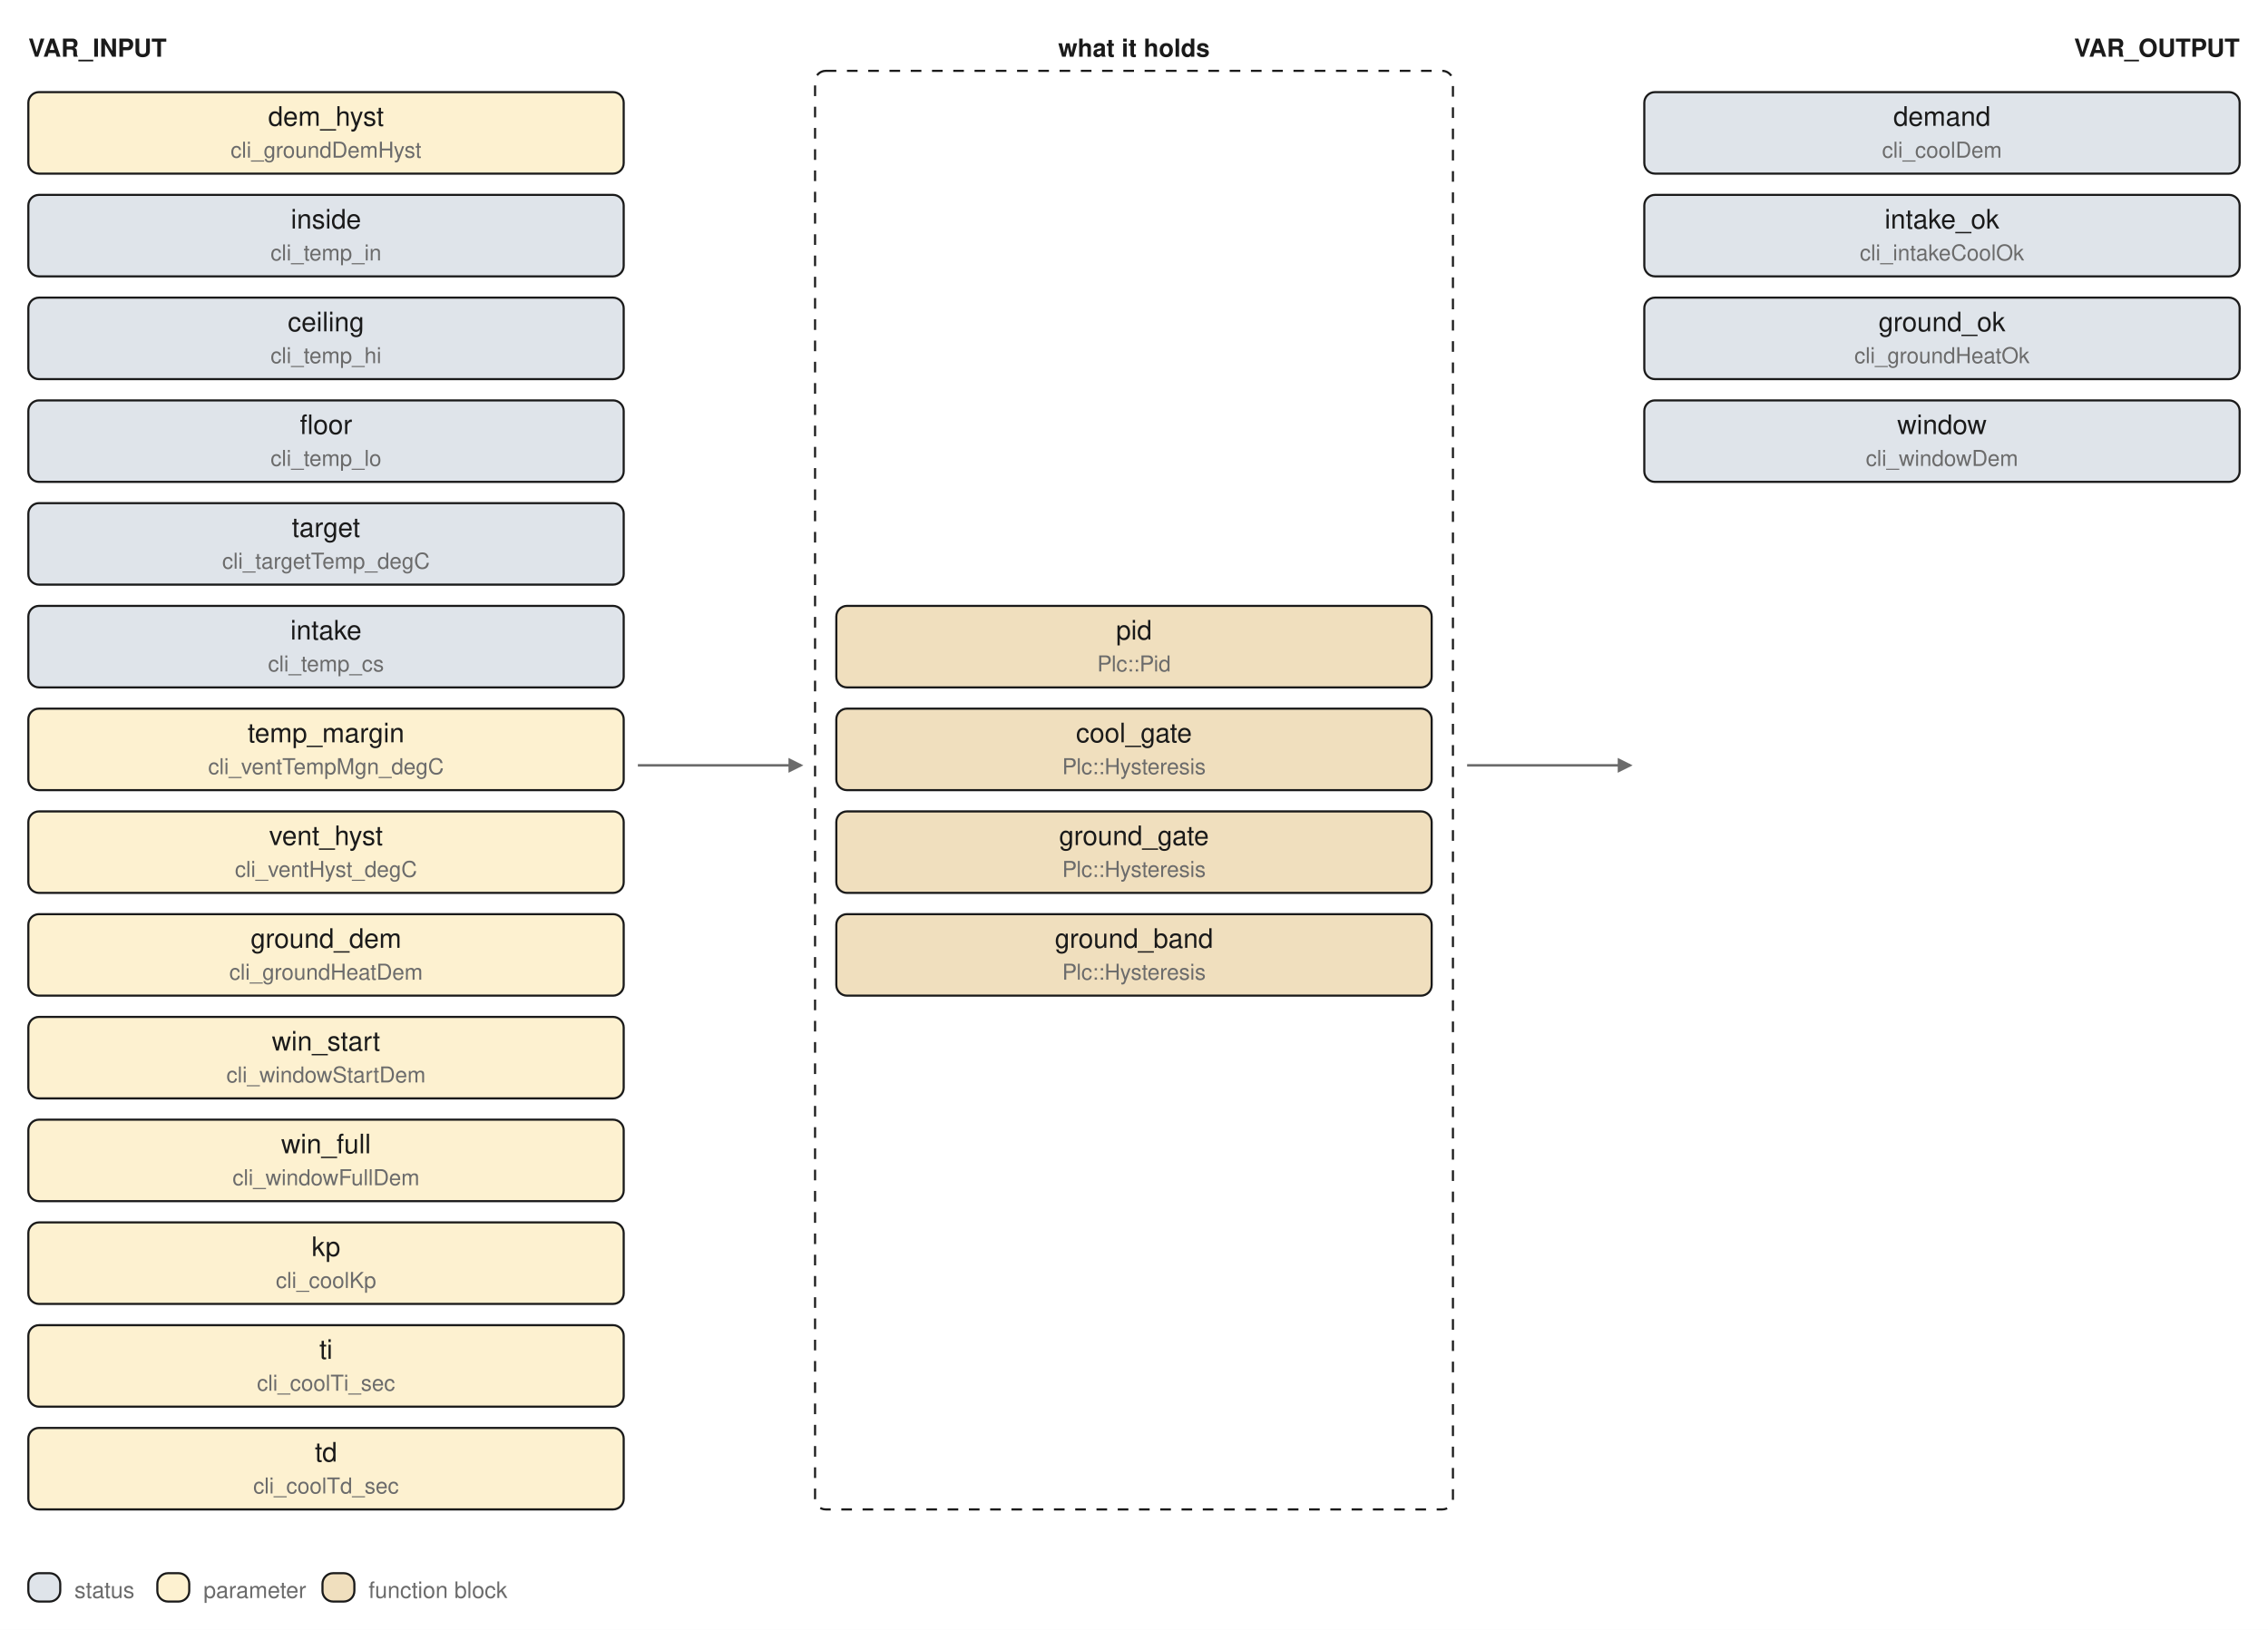
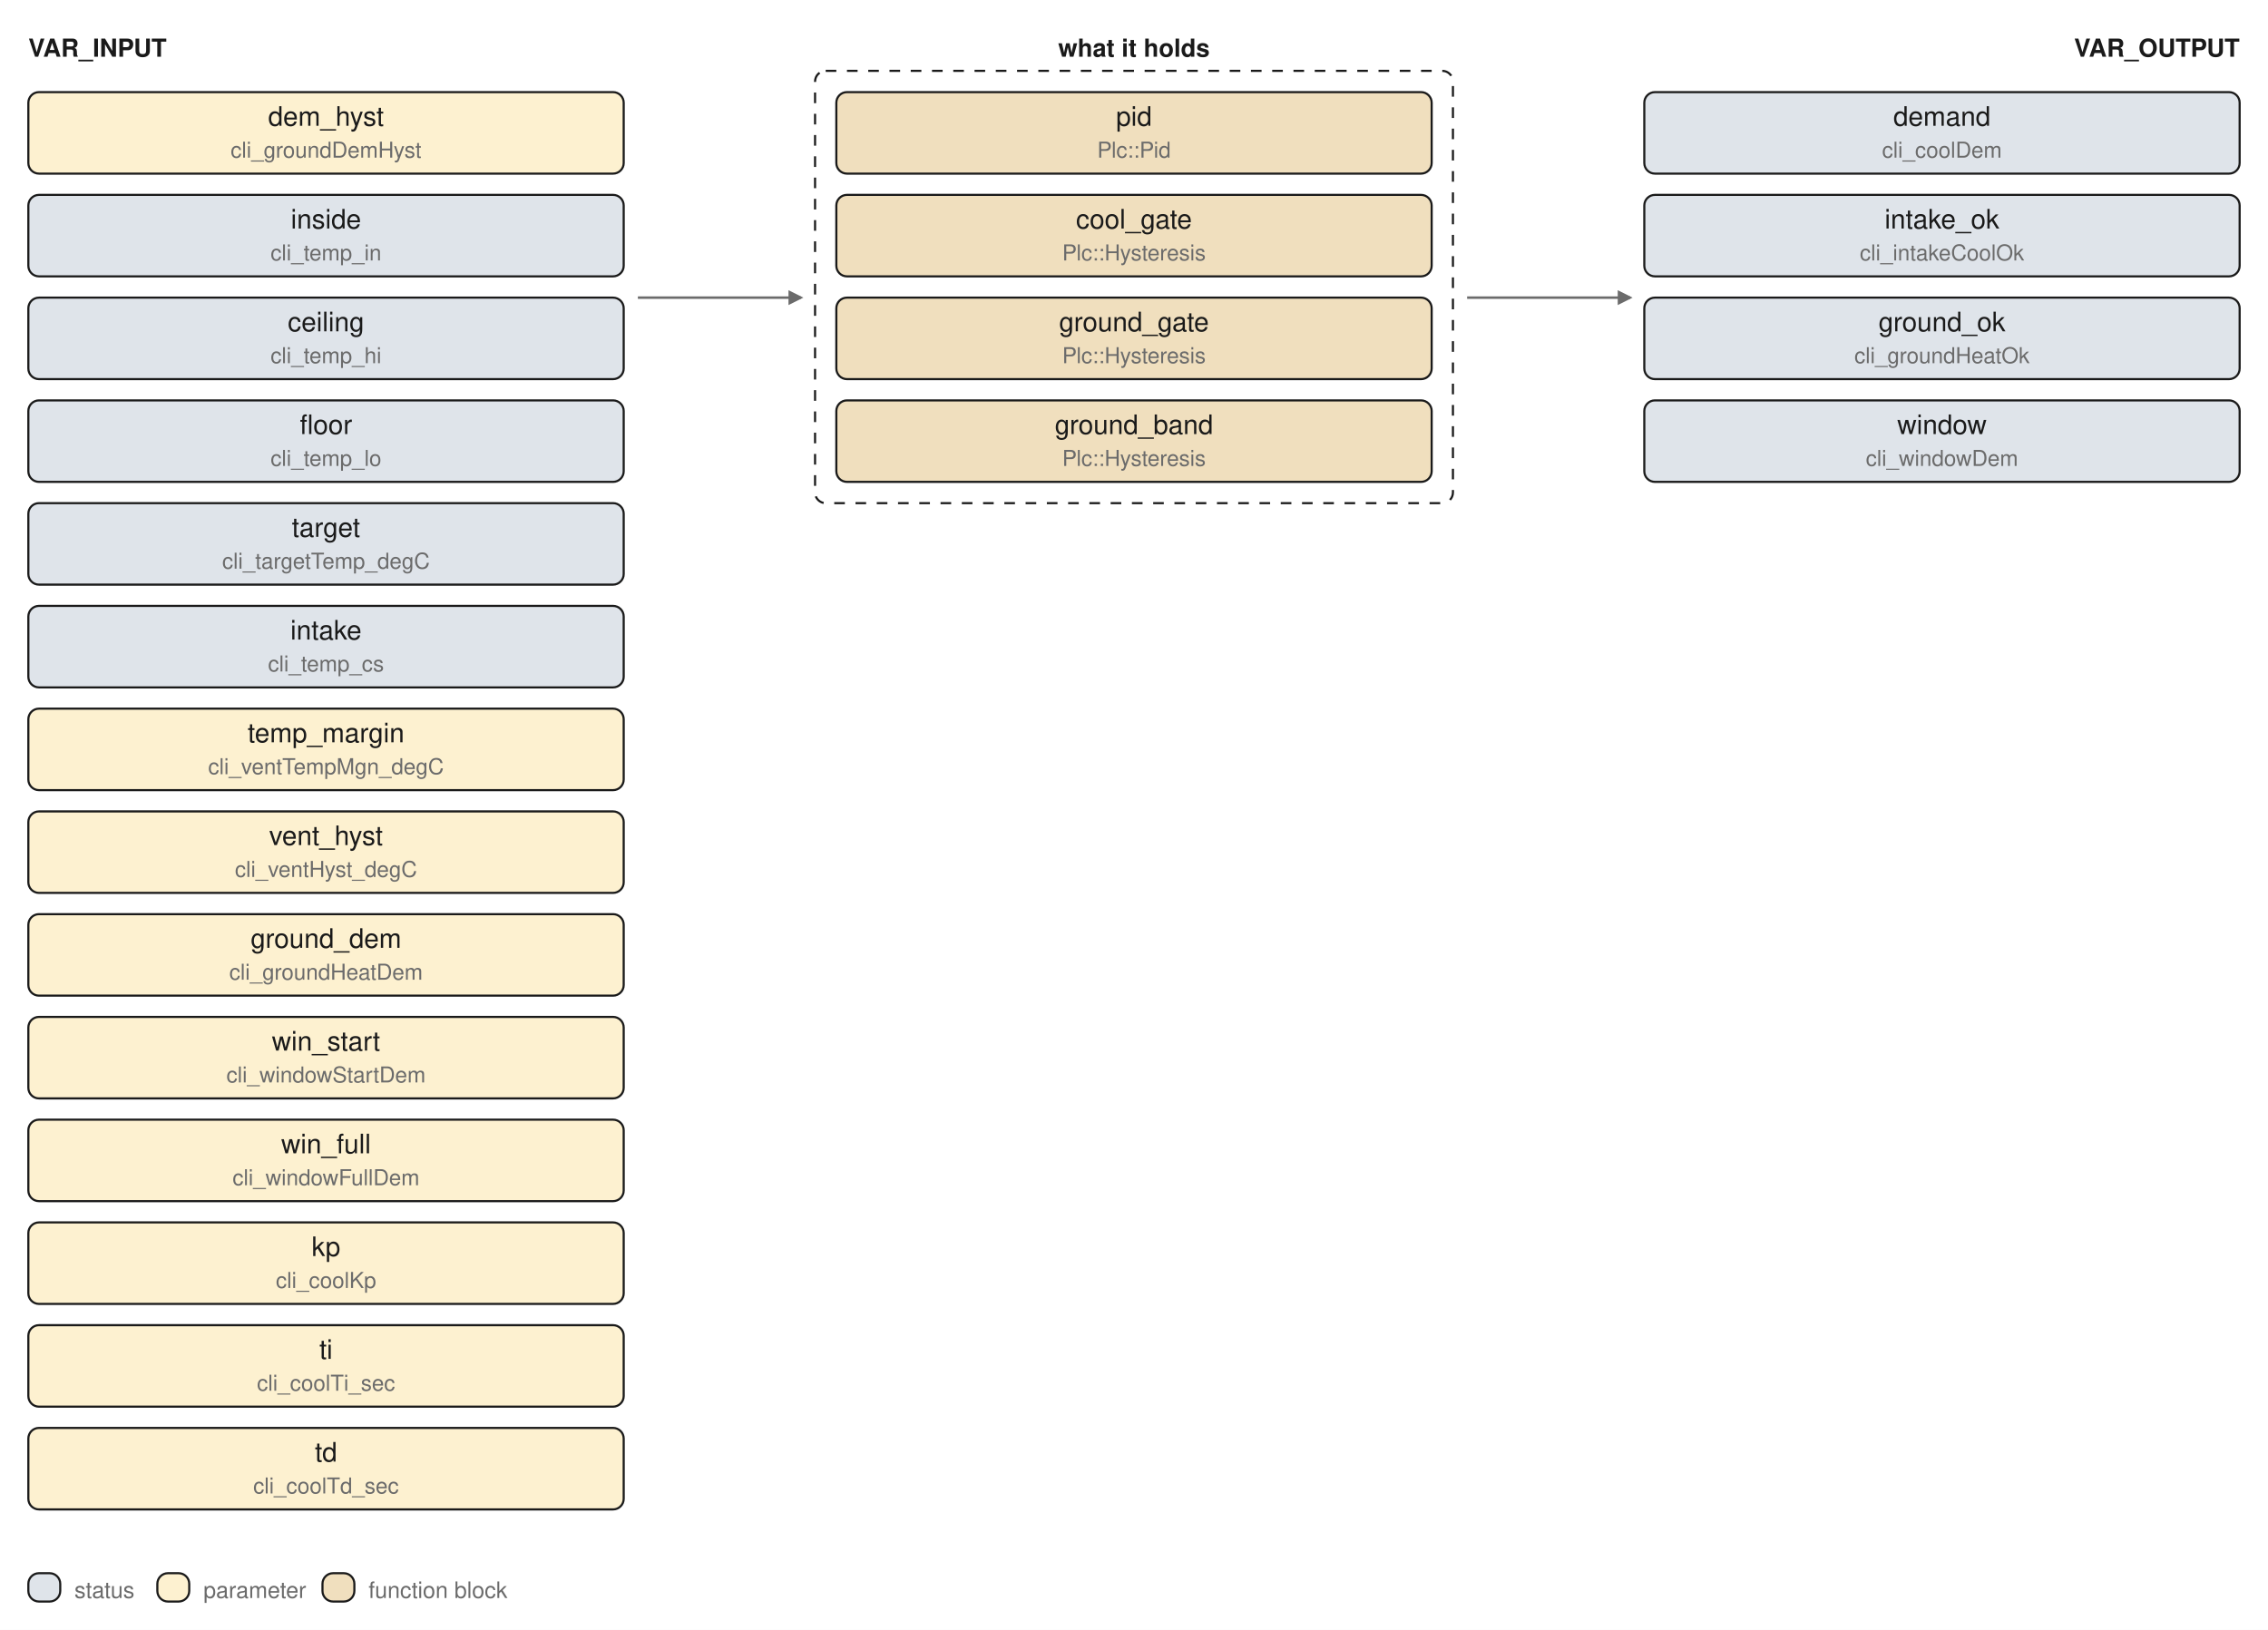
- <svg xmlns="http://www.w3.org/2000/svg" width="640" height="460" viewBox="0 0 640 460" style="max-width:100%;height:auto" content="&lt;mxfile host=&quot;app.diagrams.net&quot; type=&quot;device&quot;&gt;&lt;diagram id=&quot;cooling&quot; name=&quot;cooling&quot;&gt;&lt;mxGraphModel dx=&quot;640&quot; dy=&quot;460&quot; grid=&quot;0&quot; gridSize=&quot;10&quot; guides=&quot;1&quot; tooltips=&quot;1&quot; connect=&quot;1&quot; arrows=&quot;1&quot; fold=&quot;1&quot; page=&quot;1&quot; pageScale=&quot;1&quot; pageWidth=&quot;640&quot; pageHeight=&quot;460&quot; math=&quot;0&quot; shadow=&quot;0&quot;&gt;&lt;root&gt;&lt;mxCell id=&quot;0&quot;/&gt;&lt;mxCell id=&quot;1&quot; parent=&quot;0&quot;/&gt;&lt;mxCell id=&quot;n2&quot; value=&quot;VAR_INPUT&quot; style=&quot;text;html=1;fontSize=7;fontColor=#1a1a1a;align=left;fontStyle=1&quot; vertex=&quot;1&quot; parent=&quot;1&quot;&gt;&lt;mxGeometry x=&quot;8&quot; y=&quot;9&quot; width=&quot;45&quot; height=&quot;11&quot; as=&quot;geometry&quot;/&gt;&lt;/mxCell&gt;&lt;mxCell id=&quot;n3&quot; value=&quot;what it holds&quot; style=&quot;text;html=1;fontSize=7;fontColor=#1a1a1a;align=center;fontStyle=1&quot; vertex=&quot;1&quot; parent=&quot;1&quot;&gt;&lt;mxGeometry x=&quot;320.0&quot; y=&quot;9&quot; width=&quot;65&quot; height=&quot;11&quot; as=&quot;geometry&quot;/&gt;&lt;/mxCell&gt;&lt;mxCell id=&quot;n4&quot; value=&quot;VAR_OUTPUT&quot; style=&quot;text;html=1;fontSize=7;fontColor=#1a1a1a;align=left;fontStyle=1&quot; vertex=&quot;1&quot; parent=&quot;1&quot;&gt;&lt;mxGeometry x=&quot;632&quot; y=&quot;9&quot; width=&quot;50&quot; height=&quot;11&quot; as=&quot;geometry&quot;/&gt;&lt;/mxCell&gt;&lt;mxCell id=&quot;n5&quot; value=&quot;dem_hyst&quot; style=&quot;rounded=1;fillColor=#fdf1d0;strokeColor=#1a1a1a;whiteSpace=wrap;html=1;fontSize=8&quot; vertex=&quot;1&quot; parent=&quot;1&quot;&gt;&lt;mxGeometry x=&quot;8&quot; y=&quot;26&quot; width=&quot;168&quot; height=&quot;23&quot; as=&quot;geometry&quot;/&gt;&lt;/mxCell&gt;&lt;mxCell id=&quot;n6&quot; value=&quot;inside&quot; style=&quot;rounded=1;fillColor=#dfe4ea;strokeColor=#1a1a1a;whiteSpace=wrap;html=1;fontSize=8&quot; vertex=&quot;1&quot; parent=&quot;1&quot;&gt;&lt;mxGeometry x=&quot;8&quot; y=&quot;55&quot; width=&quot;168&quot; height=&quot;23&quot; as=&quot;geometry&quot;/&gt;&lt;/mxCell&gt;&lt;mxCell id=&quot;n7&quot; value=&quot;ceiling&quot; style=&quot;rounded=1;fillColor=#dfe4ea;strokeColor=#1a1a1a;whiteSpace=wrap;html=1;fontSize=8&quot; vertex=&quot;1&quot; parent=&quot;1&quot;&gt;&lt;mxGeometry x=&quot;8&quot; y=&quot;84&quot; width=&quot;168&quot; height=&quot;23&quot; as=&quot;geometry&quot;/&gt;&lt;/mxCell&gt;&lt;mxCell id=&quot;n8&quot; value=&quot;floor&quot; style=&quot;rounded=1;fillColor=#dfe4ea;strokeColor=#1a1a1a;whiteSpace=wrap;html=1;fontSize=8&quot; vertex=&quot;1&quot; parent=&quot;1&quot;&gt;&lt;mxGeometry x=&quot;8&quot; y=&quot;113&quot; width=&quot;168&quot; height=&quot;23&quot; as=&quot;geometry&quot;/&gt;&lt;/mxCell&gt;&lt;mxCell id=&quot;n9&quot; value=&quot;target&quot; style=&quot;rounded=1;fillColor=#dfe4ea;strokeColor=#1a1a1a;whiteSpace=wrap;html=1;fontSize=8&quot; vertex=&quot;1&quot; parent=&quot;1&quot;&gt;&lt;mxGeometry x=&quot;8&quot; y=&quot;142&quot; width=&quot;168&quot; height=&quot;23&quot; as=&quot;geometry&quot;/&gt;&lt;/mxCell&gt;&lt;mxCell id=&quot;n10&quot; value=&quot;intake&quot; style=&quot;rounded=1;fillColor=#dfe4ea;strokeColor=#1a1a1a;whiteSpace=wrap;html=1;fontSize=8&quot; vertex=&quot;1&quot; parent=&quot;1&quot;&gt;&lt;mxGeometry x=&quot;8&quot; y=&quot;171&quot; width=&quot;168&quot; height=&quot;23&quot; as=&quot;geometry&quot;/&gt;&lt;/mxCell&gt;&lt;mxCell id=&quot;n11&quot; value=&quot;temp_margin&quot; style=&quot;rounded=1;fillColor=#fdf1d0;strokeColor=#1a1a1a;whiteSpace=wrap;html=1;fontSize=8&quot; vertex=&quot;1&quot; parent=&quot;1&quot;&gt;&lt;mxGeometry x=&quot;8&quot; y=&quot;200&quot; width=&quot;168&quot; height=&quot;23&quot; as=&quot;geometry&quot;/&gt;&lt;/mxCell&gt;&lt;mxCell id=&quot;n12&quot; value=&quot;vent_hyst&quot; style=&quot;rounded=1;fillColor=#fdf1d0;strokeColor=#1a1a1a;whiteSpace=wrap;html=1;fontSize=8&quot; vertex=&quot;1&quot; parent=&quot;1&quot;&gt;&lt;mxGeometry x=&quot;8&quot; y=&quot;229&quot; width=&quot;168&quot; height=&quot;23&quot; as=&quot;geometry&quot;/&gt;&lt;/mxCell&gt;&lt;mxCell id=&quot;n13&quot; value=&quot;ground_dem&quot; style=&quot;rounded=1;fillColor=#fdf1d0;strokeColor=#1a1a1a;whiteSpace=wrap;html=1;fontSize=8&quot; vertex=&quot;1&quot; parent=&quot;1&quot;&gt;&lt;mxGeometry x=&quot;8&quot; y=&quot;258&quot; width=&quot;168&quot; height=&quot;23&quot; as=&quot;geometry&quot;/&gt;&lt;/mxCell&gt;&lt;mxCell id=&quot;n14&quot; value=&quot;win_start&quot; style=&quot;rounded=1;fillColor=#fdf1d0;strokeColor=#1a1a1a;whiteSpace=wrap;html=1;fontSize=8&quot; vertex=&quot;1&quot; parent=&quot;1&quot;&gt;&lt;mxGeometry x=&quot;8&quot; y=&quot;287&quot; width=&quot;168&quot; height=&quot;23&quot; as=&quot;geometry&quot;/&gt;&lt;/mxCell&gt;&lt;mxCell id=&quot;n15&quot; value=&quot;win_full&quot; style=&quot;rounded=1;fillColor=#fdf1d0;strokeColor=#1a1a1a;whiteSpace=wrap;html=1;fontSize=8&quot; vertex=&quot;1&quot; parent=&quot;1&quot;&gt;&lt;mxGeometry x=&quot;8&quot; y=&quot;316&quot; width=&quot;168&quot; height=&quot;23&quot; as=&quot;geometry&quot;/&gt;&lt;/mxCell&gt;&lt;mxCell id=&quot;n16&quot; value=&quot;kp&quot; style=&quot;rounded=1;fillColor=#fdf1d0;strokeColor=#1a1a1a;whiteSpace=wrap;html=1;fontSize=8&quot; vertex=&quot;1&quot; parent=&quot;1&quot;&gt;&lt;mxGeometry x=&quot;8&quot; y=&quot;345&quot; width=&quot;168&quot; height=&quot;23&quot; as=&quot;geometry&quot;/&gt;&lt;/mxCell&gt;&lt;mxCell id=&quot;n17&quot; value=&quot;ti&quot; style=&quot;rounded=1;fillColor=#fdf1d0;strokeColor=#1a1a1a;whiteSpace=wrap;html=1;fontSize=8&quot; vertex=&quot;1&quot; parent=&quot;1&quot;&gt;&lt;mxGeometry x=&quot;8&quot; y=&quot;374&quot; width=&quot;168&quot; height=&quot;23&quot; as=&quot;geometry&quot;/&gt;&lt;/mxCell&gt;&lt;mxCell id=&quot;n18&quot; value=&quot;td&quot; style=&quot;rounded=1;fillColor=#fdf1d0;strokeColor=#1a1a1a;whiteSpace=wrap;html=1;fontSize=8&quot; vertex=&quot;1&quot; parent=&quot;1&quot;&gt;&lt;mxGeometry x=&quot;8&quot; y=&quot;403&quot; width=&quot;168&quot; height=&quot;23&quot; as=&quot;geometry&quot;/&gt;&lt;/mxCell&gt;&lt;mxCell id=&quot;n19&quot; value=&quot;demand&quot; style=&quot;rounded=1;fillColor=#dfe4ea;strokeColor=#1a1a1a;whiteSpace=wrap;html=1;fontSize=8&quot; vertex=&quot;1&quot; parent=&quot;1&quot;&gt;&lt;mxGeometry x=&quot;464&quot; y=&quot;26&quot; width=&quot;168&quot; height=&quot;23&quot; as=&quot;geometry&quot;/&gt;&lt;/mxCell&gt;&lt;mxCell id=&quot;n20&quot; value=&quot;intake_ok&quot; style=&quot;rounded=1;fillColor=#dfe4ea;strokeColor=#1a1a1a;whiteSpace=wrap;html=1;fontSize=8&quot; vertex=&quot;1&quot; parent=&quot;1&quot;&gt;&lt;mxGeometry x=&quot;464&quot; y=&quot;55&quot; width=&quot;168&quot; height=&quot;23&quot; as=&quot;geometry&quot;/&gt;&lt;/mxCell&gt;&lt;mxCell id=&quot;n21&quot; value=&quot;ground_ok&quot; style=&quot;rounded=1;fillColor=#dfe4ea;strokeColor=#1a1a1a;whiteSpace=wrap;html=1;fontSize=8&quot; vertex=&quot;1&quot; parent=&quot;1&quot;&gt;&lt;mxGeometry x=&quot;464&quot; y=&quot;84&quot; width=&quot;168&quot; height=&quot;23&quot; as=&quot;geometry&quot;/&gt;&lt;/mxCell&gt;&lt;mxCell id=&quot;n22&quot; value=&quot;window&quot; style=&quot;rounded=1;fillColor=#dfe4ea;strokeColor=#1a1a1a;whiteSpace=wrap;html=1;fontSize=8&quot; vertex=&quot;1&quot; parent=&quot;1&quot;&gt;&lt;mxGeometry x=&quot;464&quot; y=&quot;113&quot; width=&quot;168&quot; height=&quot;23&quot; as=&quot;geometry&quot;/&gt;&lt;/mxCell&gt;&lt;mxCell id=&quot;n23&quot; value=&quot;&quot; style=&quot;rounded=1;fillColor=#ffffff;strokeColor=#1a1a1a;whiteSpace=wrap;html=1;fontSize=8;dashed=1&quot; vertex=&quot;1&quot; parent=&quot;1&quot;&gt;&lt;mxGeometry x=&quot;230&quot; y=&quot;20&quot; width=&quot;180&quot; height=&quot;406&quot; as=&quot;geometry&quot;/&gt;&lt;/mxCell&gt;&lt;mxCell id=&quot;n24&quot; value=&quot;pid&quot; style=&quot;rounded=1;fillColor=#f0dfbe;strokeColor=#1a1a1a;whiteSpace=wrap;html=1;fontSize=8&quot; vertex=&quot;1&quot; parent=&quot;1&quot;&gt;&lt;mxGeometry x=&quot;236&quot; y=&quot;171.0&quot; width=&quot;168&quot; height=&quot;23&quot; as=&quot;geometry&quot;/&gt;&lt;/mxCell&gt;&lt;mxCell id=&quot;n25&quot; value=&quot;cool_gate&quot; style=&quot;rounded=1;fillColor=#f0dfbe;strokeColor=#1a1a1a;whiteSpace=wrap;html=1;fontSize=8&quot; vertex=&quot;1&quot; parent=&quot;1&quot;&gt;&lt;mxGeometry x=&quot;236&quot; y=&quot;200.0&quot; width=&quot;168&quot; height=&quot;23&quot; as=&quot;geometry&quot;/&gt;&lt;/mxCell&gt;&lt;mxCell id=&quot;n26&quot; value=&quot;ground_gate&quot; style=&quot;rounded=1;fillColor=#f0dfbe;strokeColor=#1a1a1a;whiteSpace=wrap;html=1;fontSize=8&quot; vertex=&quot;1&quot; parent=&quot;1&quot;&gt;&lt;mxGeometry x=&quot;236&quot; y=&quot;229.0&quot; width=&quot;168&quot; height=&quot;23&quot; as=&quot;geometry&quot;/&gt;&lt;/mxCell&gt;&lt;mxCell id=&quot;n27&quot; value=&quot;ground_band&quot; style=&quot;rounded=1;fillColor=#f0dfbe;strokeColor=#1a1a1a;whiteSpace=wrap;html=1;fontSize=8&quot; vertex=&quot;1&quot; parent=&quot;1&quot;&gt;&lt;mxGeometry x=&quot;236&quot; y=&quot;258.0&quot; width=&quot;168&quot; height=&quot;23&quot; as=&quot;geometry&quot;/&gt;&lt;/mxCell&gt;&lt;mxCell id=&quot;e28&quot; value=&quot;&quot; style=&quot;edgeStyle=none;html=1;strokeColor=#6b6b6b;endArrow=block&quot; edge=&quot;1&quot; parent=&quot;1&quot;&gt;&lt;mxGeometry relative=&quot;1&quot; as=&quot;geometry&quot;&gt;&lt;mxPoint x=&quot;180&quot; y=&quot;216.0&quot; as=&quot;sourcePoint&quot;/&gt;&lt;mxPoint x=&quot;226&quot; y=&quot;216.0&quot; as=&quot;targetPoint&quot;/&gt;&lt;/mxGeometry&gt;&lt;/mxCell&gt;&lt;mxCell id=&quot;e29&quot; value=&quot;&quot; style=&quot;edgeStyle=none;html=1;strokeColor=#6b6b6b;endArrow=block&quot; edge=&quot;1&quot; parent=&quot;1&quot;&gt;&lt;mxGeometry relative=&quot;1&quot; as=&quot;geometry&quot;&gt;&lt;mxPoint x=&quot;414&quot; y=&quot;216.0&quot; as=&quot;sourcePoint&quot;/&gt;&lt;mxPoint x=&quot;460&quot; y=&quot;216.0&quot; as=&quot;targetPoint&quot;/&gt;&lt;/mxGeometry&gt;&lt;/mxCell&gt;&lt;mxCell id=&quot;n30&quot; value=&quot;&quot; style=&quot;rounded=1;fillColor=#dfe4ea;strokeColor=#1a1a1a;whiteSpace=wrap;html=1;fontSize=8&quot; vertex=&quot;1&quot; parent=&quot;1&quot;&gt;&lt;mxGeometry x=&quot;8&quot; y=&quot;444&quot; width=&quot;9&quot; height=&quot;8&quot; as=&quot;geometry&quot;/&gt;&lt;/mxCell&gt;&lt;mxCell id=&quot;n31&quot; value=&quot;status&quot; style=&quot;text;html=1;fontSize=6;fontColor=#6b6b6b;align=left&quot; vertex=&quot;1&quot; parent=&quot;1&quot;&gt;&lt;mxGeometry x=&quot;21&quot; y=&quot;444.6&quot; width=&quot;40&quot; height=&quot;10.4&quot; as=&quot;geometry&quot;/&gt;&lt;/mxCell&gt;&lt;mxCell id=&quot;n32&quot; value=&quot;&quot; style=&quot;rounded=1;fillColor=#fdf1d0;strokeColor=#1a1a1a;whiteSpace=wrap;html=1;fontSize=8&quot; vertex=&quot;1&quot; parent=&quot;1&quot;&gt;&lt;mxGeometry x=&quot;44.4&quot; y=&quot;444&quot; width=&quot;9&quot; height=&quot;8&quot; as=&quot;geometry&quot;/&gt;&lt;/mxCell&gt;&lt;mxCell id=&quot;n33&quot; value=&quot;parameter&quot; style=&quot;text;html=1;fontSize=6;fontColor=#6b6b6b;align=left&quot; vertex=&quot;1&quot; parent=&quot;1&quot;&gt;&lt;mxGeometry x=&quot;57.4&quot; y=&quot;444.6&quot; width=&quot;45&quot; height=&quot;10.4&quot; as=&quot;geometry&quot;/&gt;&lt;/mxCell&gt;&lt;mxCell id=&quot;n34&quot; value=&quot;&quot; style=&quot;rounded=1;fillColor=#f0dfbe;strokeColor=#1a1a1a;whiteSpace=wrap;html=1;fontSize=8&quot; vertex=&quot;1&quot; parent=&quot;1&quot;&gt;&lt;mxGeometry x=&quot;91.0&quot; y=&quot;444&quot; width=&quot;9&quot; height=&quot;8&quot; as=&quot;geometry&quot;/&gt;&lt;/mxCell&gt;&lt;mxCell id=&quot;n35&quot; value=&quot;function block&quot; style=&quot;text;html=1;fontSize=6;fontColor=#6b6b6b;align=left&quot; vertex=&quot;1&quot; parent=&quot;1&quot;&gt;&lt;mxGeometry x=&quot;104.0&quot; y=&quot;444.6&quot; width=&quot;70&quot; height=&quot;10.4&quot; as=&quot;geometry&quot;/&gt;&lt;/mxCell&gt;&lt;/root&gt;&lt;/mxGraphModel&gt;&lt;/diagram&gt;&lt;/mxfile&gt;">
+ <svg xmlns="http://www.w3.org/2000/svg" width="640" height="460" viewBox="0 0 640 460" style="max-width:100%;height:auto" content="&lt;mxfile host=&quot;app.diagrams.net&quot; type=&quot;device&quot;&gt;&lt;diagram id=&quot;cooling&quot; name=&quot;cooling&quot;&gt;&lt;mxGraphModel dx=&quot;640&quot; dy=&quot;460&quot; grid=&quot;0&quot; gridSize=&quot;10&quot; guides=&quot;1&quot; tooltips=&quot;1&quot; connect=&quot;1&quot; arrows=&quot;1&quot; fold=&quot;1&quot; page=&quot;1&quot; pageScale=&quot;1&quot; pageWidth=&quot;640&quot; pageHeight=&quot;460&quot; math=&quot;0&quot; shadow=&quot;0&quot;&gt;&lt;root&gt;&lt;mxCell id=&quot;0&quot;/&gt;&lt;mxCell id=&quot;1&quot; parent=&quot;0&quot;/&gt;&lt;mxCell id=&quot;n2&quot; value=&quot;VAR_INPUT&quot; style=&quot;text;html=1;fontSize=7;fontColor=#1a1a1a;align=left;fontStyle=1&quot; vertex=&quot;1&quot; parent=&quot;1&quot;&gt;&lt;mxGeometry x=&quot;8&quot; y=&quot;9&quot; width=&quot;45&quot; height=&quot;11&quot; as=&quot;geometry&quot;/&gt;&lt;/mxCell&gt;&lt;mxCell id=&quot;n3&quot; value=&quot;what it holds&quot; style=&quot;text;html=1;fontSize=7;fontColor=#1a1a1a;align=center;fontStyle=1&quot; vertex=&quot;1&quot; parent=&quot;1&quot;&gt;&lt;mxGeometry x=&quot;320.0&quot; y=&quot;9&quot; width=&quot;65&quot; height=&quot;11&quot; as=&quot;geometry&quot;/&gt;&lt;/mxCell&gt;&lt;mxCell id=&quot;n4&quot; value=&quot;VAR_OUTPUT&quot; style=&quot;text;html=1;fontSize=7;fontColor=#1a1a1a;align=left;fontStyle=1&quot; vertex=&quot;1&quot; parent=&quot;1&quot;&gt;&lt;mxGeometry x=&quot;632&quot; y=&quot;9&quot; width=&quot;50&quot; height=&quot;11&quot; as=&quot;geometry&quot;/&gt;&lt;/mxCell&gt;&lt;mxCell id=&quot;n5&quot; value=&quot;dem_hyst&quot; style=&quot;rounded=1;fillColor=#fdf1d0;strokeColor=#1a1a1a;whiteSpace=wrap;html=1;fontSize=8&quot; vertex=&quot;1&quot; parent=&quot;1&quot;&gt;&lt;mxGeometry x=&quot;8&quot; y=&quot;26&quot; width=&quot;168&quot; height=&quot;23&quot; as=&quot;geometry&quot;/&gt;&lt;/mxCell&gt;&lt;mxCell id=&quot;n6&quot; value=&quot;inside&quot; style=&quot;rounded=1;fillColor=#dfe4ea;strokeColor=#1a1a1a;whiteSpace=wrap;html=1;fontSize=8&quot; vertex=&quot;1&quot; parent=&quot;1&quot;&gt;&lt;mxGeometry x=&quot;8&quot; y=&quot;55&quot; width=&quot;168&quot; height=&quot;23&quot; as=&quot;geometry&quot;/&gt;&lt;/mxCell&gt;&lt;mxCell id=&quot;n7&quot; value=&quot;ceiling&quot; style=&quot;rounded=1;fillColor=#dfe4ea;strokeColor=#1a1a1a;whiteSpace=wrap;html=1;fontSize=8&quot; vertex=&quot;1&quot; parent=&quot;1&quot;&gt;&lt;mxGeometry x=&quot;8&quot; y=&quot;84&quot; width=&quot;168&quot; height=&quot;23&quot; as=&quot;geometry&quot;/&gt;&lt;/mxCell&gt;&lt;mxCell id=&quot;n8&quot; value=&quot;floor&quot; style=&quot;rounded=1;fillColor=#dfe4ea;strokeColor=#1a1a1a;whiteSpace=wrap;html=1;fontSize=8&quot; vertex=&quot;1&quot; parent=&quot;1&quot;&gt;&lt;mxGeometry x=&quot;8&quot; y=&quot;113&quot; width=&quot;168&quot; height=&quot;23&quot; as=&quot;geometry&quot;/&gt;&lt;/mxCell&gt;&lt;mxCell id=&quot;n9&quot; value=&quot;target&quot; style=&quot;rounded=1;fillColor=#dfe4ea;strokeColor=#1a1a1a;whiteSpace=wrap;html=1;fontSize=8&quot; vertex=&quot;1&quot; parent=&quot;1&quot;&gt;&lt;mxGeometry x=&quot;8&quot; y=&quot;142&quot; width=&quot;168&quot; height=&quot;23&quot; as=&quot;geometry&quot;/&gt;&lt;/mxCell&gt;&lt;mxCell id=&quot;n10&quot; value=&quot;intake&quot; style=&quot;rounded=1;fillColor=#dfe4ea;strokeColor=#1a1a1a;whiteSpace=wrap;html=1;fontSize=8&quot; vertex=&quot;1&quot; parent=&quot;1&quot;&gt;&lt;mxGeometry x=&quot;8&quot; y=&quot;171&quot; width=&quot;168&quot; height=&quot;23&quot; as=&quot;geometry&quot;/&gt;&lt;/mxCell&gt;&lt;mxCell id=&quot;n11&quot; value=&quot;temp_margin&quot; style=&quot;rounded=1;fillColor=#fdf1d0;strokeColor=#1a1a1a;whiteSpace=wrap;html=1;fontSize=8&quot; vertex=&quot;1&quot; parent=&quot;1&quot;&gt;&lt;mxGeometry x=&quot;8&quot; y=&quot;200&quot; width=&quot;168&quot; height=&quot;23&quot; as=&quot;geometry&quot;/&gt;&lt;/mxCell&gt;&lt;mxCell id=&quot;n12&quot; value=&quot;vent_hyst&quot; style=&quot;rounded=1;fillColor=#fdf1d0;strokeColor=#1a1a1a;whiteSpace=wrap;html=1;fontSize=8&quot; vertex=&quot;1&quot; parent=&quot;1&quot;&gt;&lt;mxGeometry x=&quot;8&quot; y=&quot;229&quot; width=&quot;168&quot; height=&quot;23&quot; as=&quot;geometry&quot;/&gt;&lt;/mxCell&gt;&lt;mxCell id=&quot;n13&quot; value=&quot;ground_dem&quot; style=&quot;rounded=1;fillColor=#fdf1d0;strokeColor=#1a1a1a;whiteSpace=wrap;html=1;fontSize=8&quot; vertex=&quot;1&quot; parent=&quot;1&quot;&gt;&lt;mxGeometry x=&quot;8&quot; y=&quot;258&quot; width=&quot;168&quot; height=&quot;23&quot; as=&quot;geometry&quot;/&gt;&lt;/mxCell&gt;&lt;mxCell id=&quot;n14&quot; value=&quot;win_start&quot; style=&quot;rounded=1;fillColor=#fdf1d0;strokeColor=#1a1a1a;whiteSpace=wrap;html=1;fontSize=8&quot; vertex=&quot;1&quot; parent=&quot;1&quot;&gt;&lt;mxGeometry x=&quot;8&quot; y=&quot;287&quot; width=&quot;168&quot; height=&quot;23&quot; as=&quot;geometry&quot;/&gt;&lt;/mxCell&gt;&lt;mxCell id=&quot;n15&quot; value=&quot;win_full&quot; style=&quot;rounded=1;fillColor=#fdf1d0;strokeColor=#1a1a1a;whiteSpace=wrap;html=1;fontSize=8&quot; vertex=&quot;1&quot; parent=&quot;1&quot;&gt;&lt;mxGeometry x=&quot;8&quot; y=&quot;316&quot; width=&quot;168&quot; height=&quot;23&quot; as=&quot;geometry&quot;/&gt;&lt;/mxCell&gt;&lt;mxCell id=&quot;n16&quot; value=&quot;kp&quot; style=&quot;rounded=1;fillColor=#fdf1d0;strokeColor=#1a1a1a;whiteSpace=wrap;html=1;fontSize=8&quot; vertex=&quot;1&quot; parent=&quot;1&quot;&gt;&lt;mxGeometry x=&quot;8&quot; y=&quot;345&quot; width=&quot;168&quot; height=&quot;23&quot; as=&quot;geometry&quot;/&gt;&lt;/mxCell&gt;&lt;mxCell id=&quot;n17&quot; value=&quot;ti&quot; style=&quot;rounded=1;fillColor=#fdf1d0;strokeColor=#1a1a1a;whiteSpace=wrap;html=1;fontSize=8&quot; vertex=&quot;1&quot; parent=&quot;1&quot;&gt;&lt;mxGeometry x=&quot;8&quot; y=&quot;374&quot; width=&quot;168&quot; height=&quot;23&quot; as=&quot;geometry&quot;/&gt;&lt;/mxCell&gt;&lt;mxCell id=&quot;n18&quot; value=&quot;td&quot; style=&quot;rounded=1;fillColor=#fdf1d0;strokeColor=#1a1a1a;whiteSpace=wrap;html=1;fontSize=8&quot; vertex=&quot;1&quot; parent=&quot;1&quot;&gt;&lt;mxGeometry x=&quot;8&quot; y=&quot;403&quot; width=&quot;168&quot; height=&quot;23&quot; as=&quot;geometry&quot;/&gt;&lt;/mxCell&gt;&lt;mxCell id=&quot;n19&quot; value=&quot;demand&quot; style=&quot;rounded=1;fillColor=#dfe4ea;strokeColor=#1a1a1a;whiteSpace=wrap;html=1;fontSize=8&quot; vertex=&quot;1&quot; parent=&quot;1&quot;&gt;&lt;mxGeometry x=&quot;464&quot; y=&quot;26&quot; width=&quot;168&quot; height=&quot;23&quot; as=&quot;geometry&quot;/&gt;&lt;/mxCell&gt;&lt;mxCell id=&quot;n20&quot; value=&quot;intake_ok&quot; style=&quot;rounded=1;fillColor=#dfe4ea;strokeColor=#1a1a1a;whiteSpace=wrap;html=1;fontSize=8&quot; vertex=&quot;1&quot; parent=&quot;1&quot;&gt;&lt;mxGeometry x=&quot;464&quot; y=&quot;55&quot; width=&quot;168&quot; height=&quot;23&quot; as=&quot;geometry&quot;/&gt;&lt;/mxCell&gt;&lt;mxCell id=&quot;n21&quot; value=&quot;ground_ok&quot; style=&quot;rounded=1;fillColor=#dfe4ea;strokeColor=#1a1a1a;whiteSpace=wrap;html=1;fontSize=8&quot; vertex=&quot;1&quot; parent=&quot;1&quot;&gt;&lt;mxGeometry x=&quot;464&quot; y=&quot;84&quot; width=&quot;168&quot; height=&quot;23&quot; as=&quot;geometry&quot;/&gt;&lt;/mxCell&gt;&lt;mxCell id=&quot;n22&quot; value=&quot;window&quot; style=&quot;rounded=1;fillColor=#dfe4ea;strokeColor=#1a1a1a;whiteSpace=wrap;html=1;fontSize=8&quot; vertex=&quot;1&quot; parent=&quot;1&quot;&gt;&lt;mxGeometry x=&quot;464&quot; y=&quot;113&quot; width=&quot;168&quot; height=&quot;23&quot; as=&quot;geometry&quot;/&gt;&lt;/mxCell&gt;&lt;mxCell id=&quot;n23&quot; value=&quot;&quot; style=&quot;rounded=1;fillColor=#ffffff;strokeColor=#1a1a1a;whiteSpace=wrap;html=1;fontSize=8;dashed=1&quot; vertex=&quot;1&quot; parent=&quot;1&quot;&gt;&lt;mxGeometry x=&quot;230&quot; y=&quot;20&quot; width=&quot;180&quot; height=&quot;122&quot; as=&quot;geometry&quot;/&gt;&lt;/mxCell&gt;&lt;mxCell id=&quot;n24&quot; value=&quot;pid&quot; style=&quot;rounded=1;fillColor=#f0dfbe;strokeColor=#1a1a1a;whiteSpace=wrap;html=1;fontSize=8&quot; vertex=&quot;1&quot; parent=&quot;1&quot;&gt;&lt;mxGeometry x=&quot;236&quot; y=&quot;26&quot; width=&quot;168&quot; height=&quot;23&quot; as=&quot;geometry&quot;/&gt;&lt;/mxCell&gt;&lt;mxCell id=&quot;n25&quot; value=&quot;cool_gate&quot; style=&quot;rounded=1;fillColor=#f0dfbe;strokeColor=#1a1a1a;whiteSpace=wrap;html=1;fontSize=8&quot; vertex=&quot;1&quot; parent=&quot;1&quot;&gt;&lt;mxGeometry x=&quot;236&quot; y=&quot;55&quot; width=&quot;168&quot; height=&quot;23&quot; as=&quot;geometry&quot;/&gt;&lt;/mxCell&gt;&lt;mxCell id=&quot;n26&quot; value=&quot;ground_gate&quot; style=&quot;rounded=1;fillColor=#f0dfbe;strokeColor=#1a1a1a;whiteSpace=wrap;html=1;fontSize=8&quot; vertex=&quot;1&quot; parent=&quot;1&quot;&gt;&lt;mxGeometry x=&quot;236&quot; y=&quot;84&quot; width=&quot;168&quot; height=&quot;23&quot; as=&quot;geometry&quot;/&gt;&lt;/mxCell&gt;&lt;mxCell id=&quot;n27&quot; value=&quot;ground_band&quot; style=&quot;rounded=1;fillColor=#f0dfbe;strokeColor=#1a1a1a;whiteSpace=wrap;html=1;fontSize=8&quot; vertex=&quot;1&quot; parent=&quot;1&quot;&gt;&lt;mxGeometry x=&quot;236&quot; y=&quot;113&quot; width=&quot;168&quot; height=&quot;23&quot; as=&quot;geometry&quot;/&gt;&lt;/mxCell&gt;&lt;mxCell id=&quot;e28&quot; value=&quot;&quot; style=&quot;edgeStyle=none;html=1;strokeColor=#6b6b6b;endArrow=block&quot; edge=&quot;1&quot; parent=&quot;1&quot;&gt;&lt;mxGeometry relative=&quot;1&quot; as=&quot;geometry&quot;&gt;&lt;mxPoint x=&quot;180&quot; y=&quot;84.0&quot; as=&quot;sourcePoint&quot;/&gt;&lt;mxPoint x=&quot;226&quot; y=&quot;84.0&quot; as=&quot;targetPoint&quot;/&gt;&lt;/mxGeometry&gt;&lt;/mxCell&gt;&lt;mxCell id=&quot;e29&quot; value=&quot;&quot; style=&quot;edgeStyle=none;html=1;strokeColor=#6b6b6b;endArrow=block&quot; edge=&quot;1&quot; parent=&quot;1&quot;&gt;&lt;mxGeometry relative=&quot;1&quot; as=&quot;geometry&quot;&gt;&lt;mxPoint x=&quot;414&quot; y=&quot;84.0&quot; as=&quot;sourcePoint&quot;/&gt;&lt;mxPoint x=&quot;460&quot; y=&quot;84.0&quot; as=&quot;targetPoint&quot;/&gt;&lt;/mxGeometry&gt;&lt;/mxCell&gt;&lt;mxCell id=&quot;n30&quot; value=&quot;&quot; style=&quot;rounded=1;fillColor=#dfe4ea;strokeColor=#1a1a1a;whiteSpace=wrap;html=1;fontSize=8&quot; vertex=&quot;1&quot; parent=&quot;1&quot;&gt;&lt;mxGeometry x=&quot;8&quot; y=&quot;444&quot; width=&quot;9&quot; height=&quot;8&quot; as=&quot;geometry&quot;/&gt;&lt;/mxCell&gt;&lt;mxCell id=&quot;n31&quot; value=&quot;status&quot; style=&quot;text;html=1;fontSize=6;fontColor=#6b6b6b;align=left&quot; vertex=&quot;1&quot; parent=&quot;1&quot;&gt;&lt;mxGeometry x=&quot;21&quot; y=&quot;444.6&quot; width=&quot;40&quot; height=&quot;10.4&quot; as=&quot;geometry&quot;/&gt;&lt;/mxCell&gt;&lt;mxCell id=&quot;n32&quot; value=&quot;&quot; style=&quot;rounded=1;fillColor=#fdf1d0;strokeColor=#1a1a1a;whiteSpace=wrap;html=1;fontSize=8&quot; vertex=&quot;1&quot; parent=&quot;1&quot;&gt;&lt;mxGeometry x=&quot;44.4&quot; y=&quot;444&quot; width=&quot;9&quot; height=&quot;8&quot; as=&quot;geometry&quot;/&gt;&lt;/mxCell&gt;&lt;mxCell id=&quot;n33&quot; value=&quot;parameter&quot; style=&quot;text;html=1;fontSize=6;fontColor=#6b6b6b;align=left&quot; vertex=&quot;1&quot; parent=&quot;1&quot;&gt;&lt;mxGeometry x=&quot;57.4&quot; y=&quot;444.6&quot; width=&quot;45&quot; height=&quot;10.4&quot; as=&quot;geometry&quot;/&gt;&lt;/mxCell&gt;&lt;mxCell id=&quot;n34&quot; value=&quot;&quot; style=&quot;rounded=1;fillColor=#f0dfbe;strokeColor=#1a1a1a;whiteSpace=wrap;html=1;fontSize=8&quot; vertex=&quot;1&quot; parent=&quot;1&quot;&gt;&lt;mxGeometry x=&quot;91.0&quot; y=&quot;444&quot; width=&quot;9&quot; height=&quot;8&quot; as=&quot;geometry&quot;/&gt;&lt;/mxCell&gt;&lt;mxCell id=&quot;n35&quot; value=&quot;function block&quot; style=&quot;text;html=1;fontSize=6;fontColor=#6b6b6b;align=left&quot; vertex=&quot;1&quot; parent=&quot;1&quot;&gt;&lt;mxGeometry x=&quot;104.0&quot; y=&quot;444.6&quot; width=&quot;70&quot; height=&quot;10.4&quot; as=&quot;geometry&quot;/&gt;&lt;/mxCell&gt;&lt;/root&gt;&lt;/mxGraphModel&gt;&lt;/diagram&gt;&lt;/mxfile&gt;">
  <defs>
    <marker id="a" markerWidth="6" markerHeight="6" refX="5" refY="3" orient="auto">
      <path d="M0,0 L6,3 L0,6 z" fill="#6b6b6b" />
    </marker>
  </defs>
  <rect width="640" height="460" fill="#ffffff" />
  <text x="8" y="16" font-family="Helvetica,Arial,sans-serif" font-size="7" fill="#1a1a1a" text-anchor="start" font-weight="bold">VAR_INPUT</text>
  <text x="320.0" y="16" font-family="Helvetica,Arial,sans-serif" font-size="7" fill="#1a1a1a" text-anchor="middle" font-weight="bold">what it holds</text>
  <text x="632" y="16" font-family="Helvetica,Arial,sans-serif" font-size="7" fill="#1a1a1a" text-anchor="end" font-weight="bold">VAR_OUTPUT</text>
  <rect x="8" y="26" width="168" height="23" rx="3" fill="#fdf1d0" stroke="#1a1a1a" stroke-width="0.6" />
  <text x="92.0" y="35.5" font-family="Helvetica,Arial,sans-serif" font-size="7.6" fill="#1a1a1a" text-anchor="middle">dem_hyst</text>
  <text x="92.0" y="44.5" font-family="Helvetica,Arial,sans-serif" font-size="6.2" fill="#6b6b6b" text-anchor="middle">cli_groundDemHyst</text>
  <rect x="8" y="55" width="168" height="23" rx="3" fill="#dfe4ea" stroke="#1a1a1a" stroke-width="0.6" />
  <text x="92.0" y="64.5" font-family="Helvetica,Arial,sans-serif" font-size="7.6" fill="#1a1a1a" text-anchor="middle">inside</text>
  <text x="92.0" y="73.5" font-family="Helvetica,Arial,sans-serif" font-size="6.2" fill="#6b6b6b" text-anchor="middle">cli_temp_in</text>
  <rect x="8" y="84" width="168" height="23" rx="3" fill="#dfe4ea" stroke="#1a1a1a" stroke-width="0.6" />
  <text x="92.0" y="93.5" font-family="Helvetica,Arial,sans-serif" font-size="7.6" fill="#1a1a1a" text-anchor="middle">ceiling</text>
  <text x="92.0" y="102.5" font-family="Helvetica,Arial,sans-serif" font-size="6.2" fill="#6b6b6b" text-anchor="middle">cli_temp_hi</text>
  <rect x="8" y="113" width="168" height="23" rx="3" fill="#dfe4ea" stroke="#1a1a1a" stroke-width="0.6" />
  <text x="92.0" y="122.5" font-family="Helvetica,Arial,sans-serif" font-size="7.6" fill="#1a1a1a" text-anchor="middle">floor</text>
  <text x="92.0" y="131.5" font-family="Helvetica,Arial,sans-serif" font-size="6.2" fill="#6b6b6b" text-anchor="middle">cli_temp_lo</text>
  <rect x="8" y="142" width="168" height="23" rx="3" fill="#dfe4ea" stroke="#1a1a1a" stroke-width="0.6" />
  <text x="92.0" y="151.5" font-family="Helvetica,Arial,sans-serif" font-size="7.6" fill="#1a1a1a" text-anchor="middle">target</text>
  <text x="92.0" y="160.5" font-family="Helvetica,Arial,sans-serif" font-size="6.2" fill="#6b6b6b" text-anchor="middle">cli_targetTemp_degC</text>
  <rect x="8" y="171" width="168" height="23" rx="3" fill="#dfe4ea" stroke="#1a1a1a" stroke-width="0.6" />
  <text x="92.0" y="180.5" font-family="Helvetica,Arial,sans-serif" font-size="7.6" fill="#1a1a1a" text-anchor="middle">intake</text>
  <text x="92.0" y="189.5" font-family="Helvetica,Arial,sans-serif" font-size="6.2" fill="#6b6b6b" text-anchor="middle">cli_temp_cs</text>
  <rect x="8" y="200" width="168" height="23" rx="3" fill="#fdf1d0" stroke="#1a1a1a" stroke-width="0.6" />
  <text x="92.0" y="209.5" font-family="Helvetica,Arial,sans-serif" font-size="7.6" fill="#1a1a1a" text-anchor="middle">temp_margin</text>
  <text x="92.0" y="218.5" font-family="Helvetica,Arial,sans-serif" font-size="6.2" fill="#6b6b6b" text-anchor="middle">cli_ventTempMgn_degC</text>
  <rect x="8" y="229" width="168" height="23" rx="3" fill="#fdf1d0" stroke="#1a1a1a" stroke-width="0.6" />
  <text x="92.0" y="238.5" font-family="Helvetica,Arial,sans-serif" font-size="7.6" fill="#1a1a1a" text-anchor="middle">vent_hyst</text>
  <text x="92.0" y="247.5" font-family="Helvetica,Arial,sans-serif" font-size="6.2" fill="#6b6b6b" text-anchor="middle">cli_ventHyst_degC</text>
  <rect x="8" y="258" width="168" height="23" rx="3" fill="#fdf1d0" stroke="#1a1a1a" stroke-width="0.6" />
  <text x="92.0" y="267.5" font-family="Helvetica,Arial,sans-serif" font-size="7.6" fill="#1a1a1a" text-anchor="middle">ground_dem</text>
  <text x="92.0" y="276.5" font-family="Helvetica,Arial,sans-serif" font-size="6.2" fill="#6b6b6b" text-anchor="middle">cli_groundHeatDem</text>
  <rect x="8" y="287" width="168" height="23" rx="3" fill="#fdf1d0" stroke="#1a1a1a" stroke-width="0.6" />
  <text x="92.0" y="296.5" font-family="Helvetica,Arial,sans-serif" font-size="7.6" fill="#1a1a1a" text-anchor="middle">win_start</text>
  <text x="92.0" y="305.5" font-family="Helvetica,Arial,sans-serif" font-size="6.2" fill="#6b6b6b" text-anchor="middle">cli_windowStartDem</text>
  <rect x="8" y="316" width="168" height="23" rx="3" fill="#fdf1d0" stroke="#1a1a1a" stroke-width="0.6" />
  <text x="92.0" y="325.5" font-family="Helvetica,Arial,sans-serif" font-size="7.6" fill="#1a1a1a" text-anchor="middle">win_full</text>
  <text x="92.0" y="334.5" font-family="Helvetica,Arial,sans-serif" font-size="6.2" fill="#6b6b6b" text-anchor="middle">cli_windowFullDem</text>
  <rect x="8" y="345" width="168" height="23" rx="3" fill="#fdf1d0" stroke="#1a1a1a" stroke-width="0.6" />
  <text x="92.0" y="354.5" font-family="Helvetica,Arial,sans-serif" font-size="7.6" fill="#1a1a1a" text-anchor="middle">kp</text>
  <text x="92.0" y="363.5" font-family="Helvetica,Arial,sans-serif" font-size="6.2" fill="#6b6b6b" text-anchor="middle">cli_coolKp</text>
  <rect x="8" y="374" width="168" height="23" rx="3" fill="#fdf1d0" stroke="#1a1a1a" stroke-width="0.6" />
  <text x="92.0" y="383.5" font-family="Helvetica,Arial,sans-serif" font-size="7.6" fill="#1a1a1a" text-anchor="middle">ti</text>
  <text x="92.0" y="392.5" font-family="Helvetica,Arial,sans-serif" font-size="6.2" fill="#6b6b6b" text-anchor="middle">cli_coolTi_sec</text>
  <rect x="8" y="403" width="168" height="23" rx="3" fill="#fdf1d0" stroke="#1a1a1a" stroke-width="0.6" />
  <text x="92.0" y="412.5" font-family="Helvetica,Arial,sans-serif" font-size="7.6" fill="#1a1a1a" text-anchor="middle">td</text>
  <text x="92.0" y="421.5" font-family="Helvetica,Arial,sans-serif" font-size="6.2" fill="#6b6b6b" text-anchor="middle">cli_coolTd_sec</text>
  <rect x="464" y="26" width="168" height="23" rx="3" fill="#dfe4ea" stroke="#1a1a1a" stroke-width="0.6" />
  <text x="548.0" y="35.5" font-family="Helvetica,Arial,sans-serif" font-size="7.6" fill="#1a1a1a" text-anchor="middle">demand</text>
  <text x="548.0" y="44.5" font-family="Helvetica,Arial,sans-serif" font-size="6.2" fill="#6b6b6b" text-anchor="middle">cli_coolDem</text>
  <rect x="464" y="55" width="168" height="23" rx="3" fill="#dfe4ea" stroke="#1a1a1a" stroke-width="0.6" />
  <text x="548.0" y="64.5" font-family="Helvetica,Arial,sans-serif" font-size="7.6" fill="#1a1a1a" text-anchor="middle">intake_ok</text>
  <text x="548.0" y="73.5" font-family="Helvetica,Arial,sans-serif" font-size="6.2" fill="#6b6b6b" text-anchor="middle">cli_intakeCoolOk</text>
  <rect x="464" y="84" width="168" height="23" rx="3" fill="#dfe4ea" stroke="#1a1a1a" stroke-width="0.6" />
  <text x="548.0" y="93.5" font-family="Helvetica,Arial,sans-serif" font-size="7.6" fill="#1a1a1a" text-anchor="middle">ground_ok</text>
  <text x="548.0" y="102.5" font-family="Helvetica,Arial,sans-serif" font-size="6.2" fill="#6b6b6b" text-anchor="middle">cli_groundHeatOk</text>
  <rect x="464" y="113" width="168" height="23" rx="3" fill="#dfe4ea" stroke="#1a1a1a" stroke-width="0.6" />
  <text x="548.0" y="122.5" font-family="Helvetica,Arial,sans-serif" font-size="7.6" fill="#1a1a1a" text-anchor="middle">window</text>
  <text x="548.0" y="131.5" font-family="Helvetica,Arial,sans-serif" font-size="6.2" fill="#6b6b6b" text-anchor="middle">cli_windowDem</text>
-   <rect x="230" y="20" width="180" height="406" rx="3" fill="#ffffff" stroke="#1a1a1a" stroke-width="0.6" stroke-dasharray="3,3" />
-   <rect x="236" y="171.0" width="168" height="23" rx="3" fill="#f0dfbe" stroke="#1a1a1a" stroke-width="0.6" />
-   <text x="320.0" y="180.5" font-family="Helvetica,Arial,sans-serif" font-size="7.6" fill="#1a1a1a" text-anchor="middle">pid</text>
-   <text x="320.0" y="189.5" font-family="Helvetica,Arial,sans-serif" font-size="6.2" fill="#6b6b6b" text-anchor="middle">Plc::Pid</text>
-   <rect x="236" y="200.0" width="168" height="23" rx="3" fill="#f0dfbe" stroke="#1a1a1a" stroke-width="0.6" />
-   <text x="320.0" y="209.5" font-family="Helvetica,Arial,sans-serif" font-size="7.6" fill="#1a1a1a" text-anchor="middle">cool_gate</text>
-   <text x="320.0" y="218.5" font-family="Helvetica,Arial,sans-serif" font-size="6.2" fill="#6b6b6b" text-anchor="middle">Plc::Hysteresis</text>
-   <rect x="236" y="229.0" width="168" height="23" rx="3" fill="#f0dfbe" stroke="#1a1a1a" stroke-width="0.6" />
-   <text x="320.0" y="238.5" font-family="Helvetica,Arial,sans-serif" font-size="7.6" fill="#1a1a1a" text-anchor="middle">ground_gate</text>
-   <text x="320.0" y="247.5" font-family="Helvetica,Arial,sans-serif" font-size="6.2" fill="#6b6b6b" text-anchor="middle">Plc::Hysteresis</text>
-   <rect x="236" y="258.0" width="168" height="23" rx="3" fill="#f0dfbe" stroke="#1a1a1a" stroke-width="0.6" />
-   <text x="320.0" y="267.5" font-family="Helvetica,Arial,sans-serif" font-size="7.6" fill="#1a1a1a" text-anchor="middle">ground_band</text>
-   <text x="320.0" y="276.5" font-family="Helvetica,Arial,sans-serif" font-size="6.2" fill="#6b6b6b" text-anchor="middle">Plc::Hysteresis</text>
-   <polyline points="180,216.0 226,216.0" fill="none" stroke="#6b6b6b" stroke-width="0.7" marker-end="url(#a)" />
-   <polyline points="414,216.0 460,216.0" fill="none" stroke="#6b6b6b" stroke-width="0.7" marker-end="url(#a)" />
+   <rect x="230" y="20" width="180" height="122" rx="3" fill="#ffffff" stroke="#1a1a1a" stroke-width="0.6" stroke-dasharray="3,3" />
+   <rect x="236" y="26" width="168" height="23" rx="3" fill="#f0dfbe" stroke="#1a1a1a" stroke-width="0.6" />
+   <text x="320.0" y="35.5" font-family="Helvetica,Arial,sans-serif" font-size="7.6" fill="#1a1a1a" text-anchor="middle">pid</text>
+   <text x="320.0" y="44.5" font-family="Helvetica,Arial,sans-serif" font-size="6.2" fill="#6b6b6b" text-anchor="middle">Plc::Pid</text>
+   <rect x="236" y="55" width="168" height="23" rx="3" fill="#f0dfbe" stroke="#1a1a1a" stroke-width="0.6" />
+   <text x="320.0" y="64.5" font-family="Helvetica,Arial,sans-serif" font-size="7.6" fill="#1a1a1a" text-anchor="middle">cool_gate</text>
+   <text x="320.0" y="73.5" font-family="Helvetica,Arial,sans-serif" font-size="6.2" fill="#6b6b6b" text-anchor="middle">Plc::Hysteresis</text>
+   <rect x="236" y="84" width="168" height="23" rx="3" fill="#f0dfbe" stroke="#1a1a1a" stroke-width="0.6" />
+   <text x="320.0" y="93.5" font-family="Helvetica,Arial,sans-serif" font-size="7.6" fill="#1a1a1a" text-anchor="middle">ground_gate</text>
+   <text x="320.0" y="102.5" font-family="Helvetica,Arial,sans-serif" font-size="6.2" fill="#6b6b6b" text-anchor="middle">Plc::Hysteresis</text>
+   <rect x="236" y="113" width="168" height="23" rx="3" fill="#f0dfbe" stroke="#1a1a1a" stroke-width="0.6" />
+   <text x="320.0" y="122.5" font-family="Helvetica,Arial,sans-serif" font-size="7.6" fill="#1a1a1a" text-anchor="middle">ground_band</text>
+   <text x="320.0" y="131.5" font-family="Helvetica,Arial,sans-serif" font-size="6.2" fill="#6b6b6b" text-anchor="middle">Plc::Hysteresis</text>
+   <polyline points="180,84.0 226,84.0" fill="none" stroke="#6b6b6b" stroke-width="0.7" marker-end="url(#a)" />
+   <polyline points="414,84.0 460,84.0" fill="none" stroke="#6b6b6b" stroke-width="0.7" marker-end="url(#a)" />
  <rect x="8" y="444" width="9" height="8" rx="3" fill="#dfe4ea" stroke="#1a1a1a" stroke-width="0.6" />
  <text x="21" y="451" font-family="Helvetica,Arial,sans-serif" font-size="6.4" fill="#6b6b6b" text-anchor="start">status</text>
  <rect x="44.4" y="444" width="9" height="8" rx="3" fill="#fdf1d0" stroke="#1a1a1a" stroke-width="0.6" />
  <text x="57.4" y="451" font-family="Helvetica,Arial,sans-serif" font-size="6.4" fill="#6b6b6b" text-anchor="start">parameter</text>
  <rect x="91.0" y="444" width="9" height="8" rx="3" fill="#f0dfbe" stroke="#1a1a1a" stroke-width="0.6" />
  <text x="104.0" y="451" font-family="Helvetica,Arial,sans-serif" font-size="6.4" fill="#6b6b6b" text-anchor="start">function block</text>
</svg>
